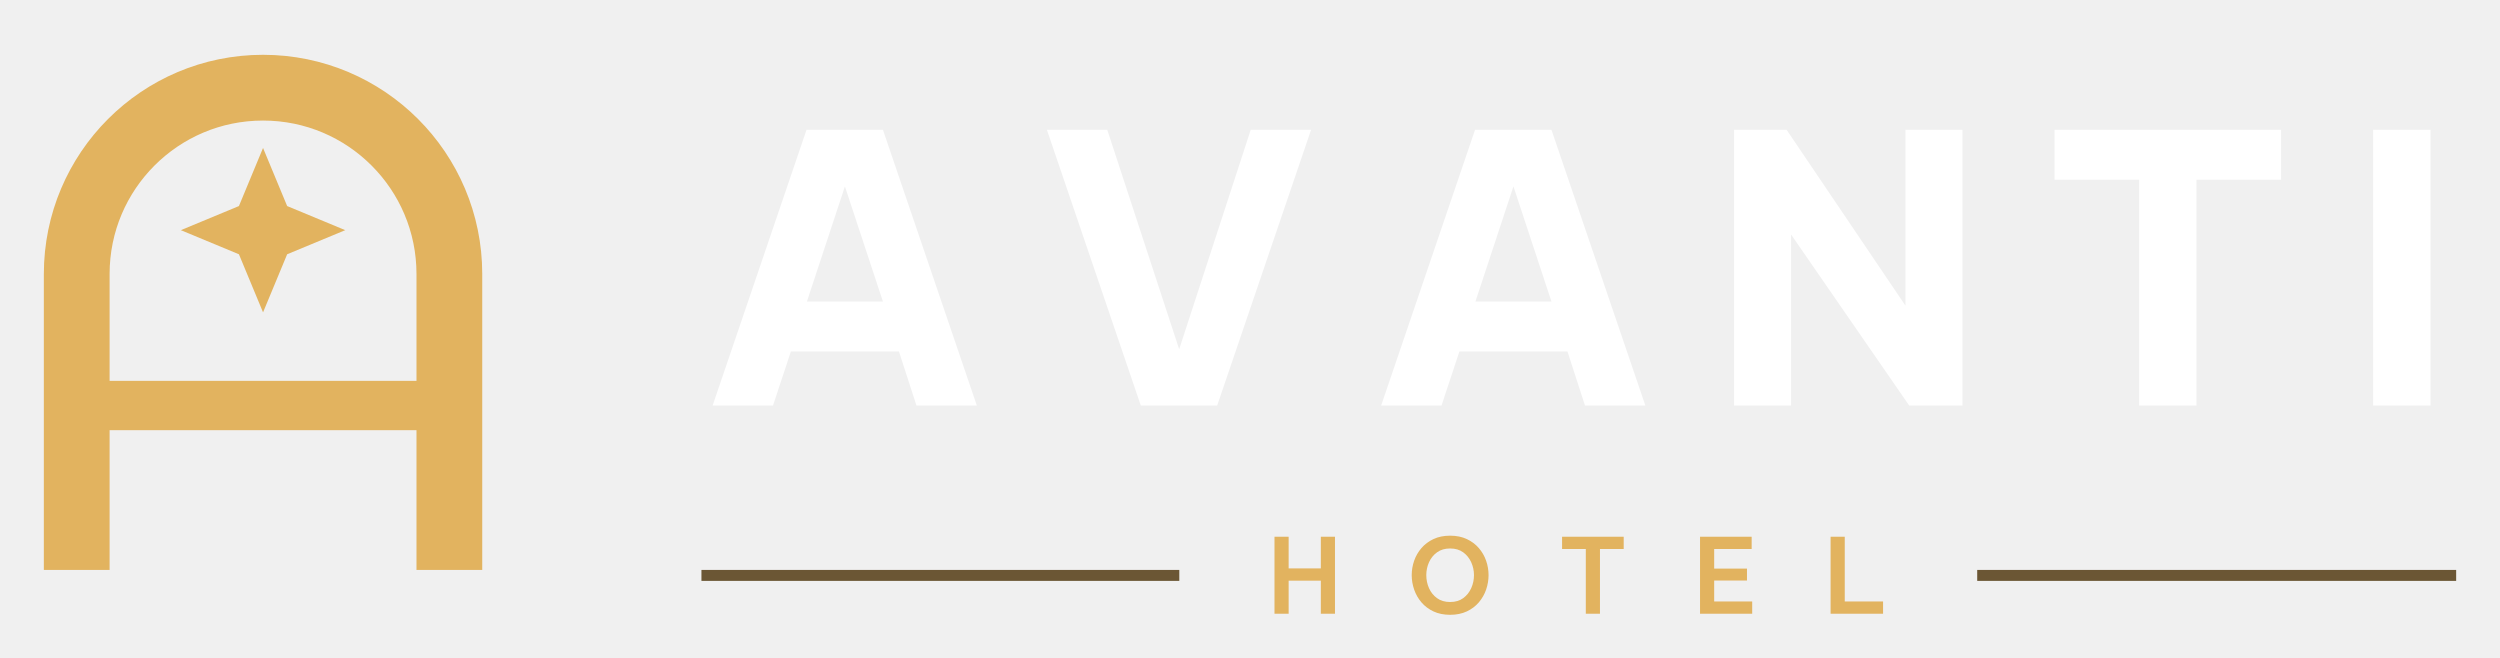
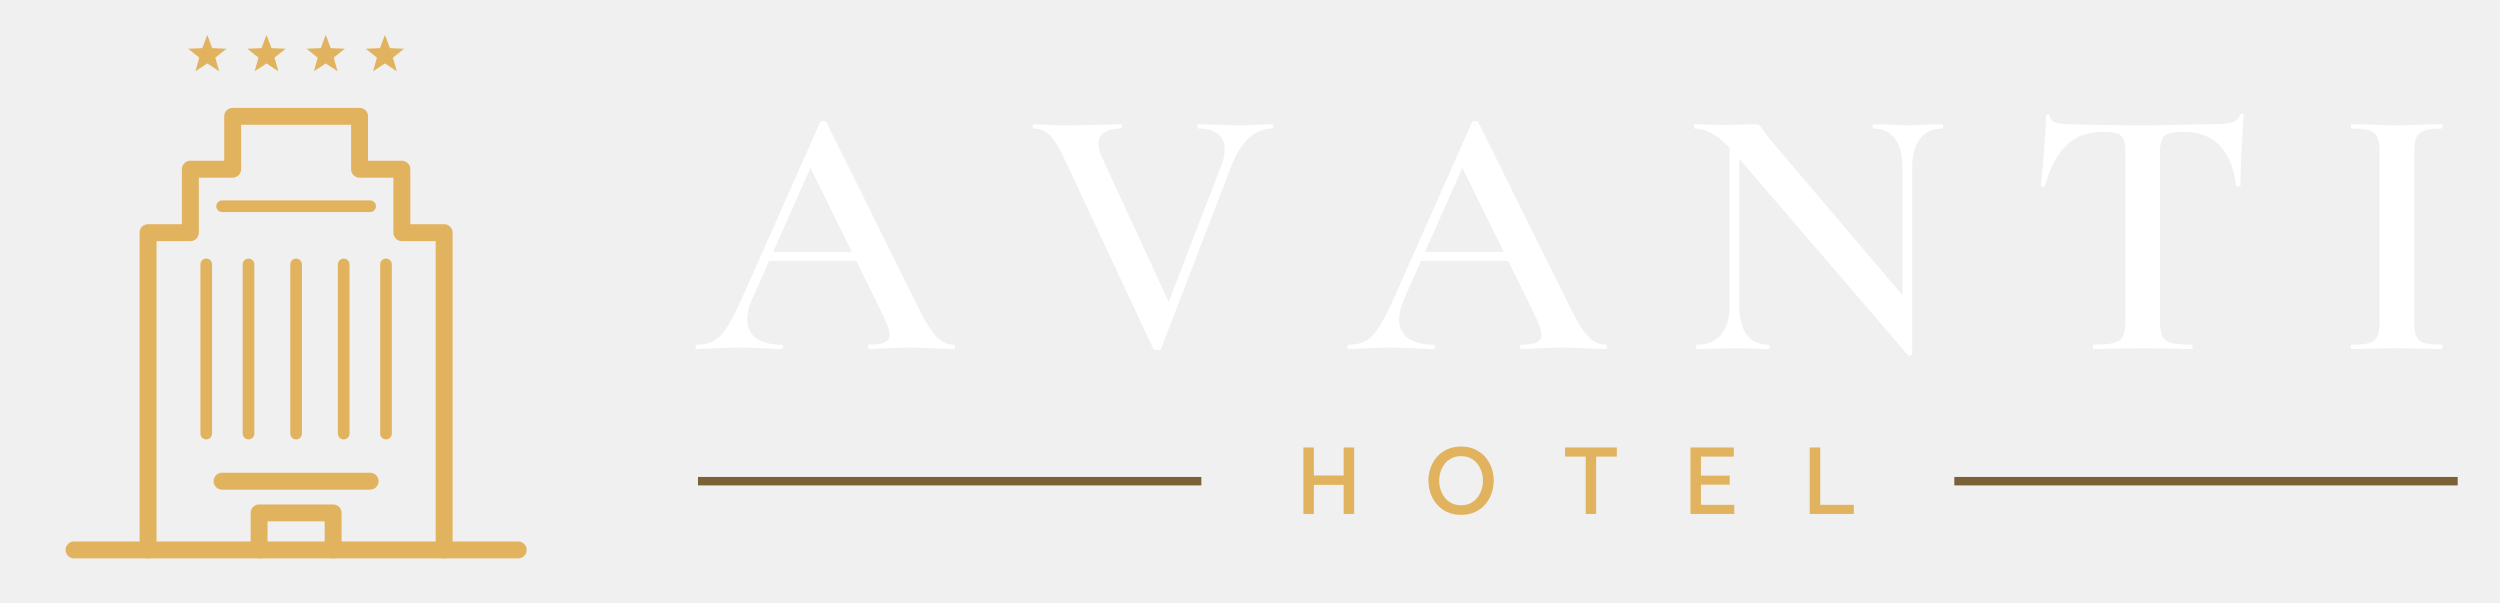
- <svg xmlns="http://www.w3.org/2000/svg" viewBox="0 0 228.1 60" role="img" aria-label="Avanti Hotel">
-   <g transform="translate(0 0)" fill="none" stroke="#e2b35f">
-     <path d="M7 52V25A17 17 0 0 1 41 25V52" stroke-width="6" />
-     <path d="M7 37H41" stroke-width="4.5" />
-     <path d="M24 13.5l2.2 5.3 5.3 2.2-5.3 2.2-2.2 5.3-2.2-5.3-5.3-2.2 5.3-2.2z" fill="#e2b35f" stroke="none" />
+ <svg xmlns="http://www.w3.org/2000/svg" viewBox="0 0 236.4 57.0" role="img" aria-label="Avanti Hotel">
+   <g fill="none" stroke="#e2b35f" stroke-width="1.6" stroke-linejoin="round" stroke-linecap="round">
+     <path d="M14 52V22H18V16H22V11H34V16H38V22H42V52" />
+     <path d="M7 52H49" />
+     <g stroke-width="1.1">
+       <path d="M19.5 25V41" />
+       <path d="M23.5 25V41" />
+       <path d="M32.5 25V41" />
+       <path d="M36.5 25V41" />
+       <path d="M28 25V41" />
+       <path d="M21 19.5H35" />
+     </g>
+     <path d="M21 45.5H35" />
+     <path d="M24.5 52V48.5H31.5V52" />
  </g>
-   <path transform="translate(64 37)" d="M1.02 0.0 9.588 -25.16H16.558L25.126 0.0H19.618L18.02 -4.93H8.16L6.528 0.0ZM9.622 -9.486H16.558L13.09 -19.992ZM40.086 0.0 31.518 -25.16H37.026L43.588 -5.134L50.116 -25.16H55.624L47.056 0.0ZM62.016 0.0 70.584 -25.16H77.554L86.122 0.0H80.614L79.016 -4.93H69.156L67.524 0.0ZM70.618 -9.486H77.554L74.086 -19.992ZM94.214 0.0V-25.16H99.008L109.854 -9.112V-25.16H115.056V0.0H110.194L99.416 -15.606V0.0ZM131.172 0.0V-20.604H123.454V-25.16H144.126V-20.604H136.408V0.0ZM152.524 0.0V-25.16H157.76V0.0Z" fill="#ffffff" />
-   <path d="M64 52.5H107.6M180.4 52.5H224.1" stroke="#6b5634" stroke-width="1" />
-   <path transform="translate(115.6 56)" d="M0.684 0.0V-7.03H1.976V-4.142H4.912V-7.03H6.204V0.0H4.912V-3.021H1.976V0.0ZM16.71 0.095Q15.846 0.095 15.191 -0.214Q14.535 -0.522 14.093 -1.04Q13.652 -1.558 13.428 -2.204Q13.205 -2.85 13.205 -3.524Q13.205 -4.199 13.428 -4.84Q13.652 -5.481 14.093 -5.994Q14.535 -6.507 15.191 -6.816Q15.846 -7.125 16.71 -7.125Q17.575 -7.125 18.23 -6.816Q18.886 -6.507 19.328 -5.994Q19.77 -5.481 19.993 -4.84Q20.216 -4.199 20.216 -3.524Q20.216 -2.85 19.993 -2.204Q19.77 -1.558 19.328 -1.04Q18.886 -0.522 18.23 -0.214Q17.575 0.095 16.71 0.095ZM16.71 -1.073Q17.423 -1.073 17.903 -1.425Q18.383 -1.776 18.634 -2.337Q18.886 -2.897 18.886 -3.524Q18.886 -4.142 18.634 -4.698Q18.383 -5.253 17.903 -5.605Q17.423 -5.957 16.71 -5.957Q15.998 -5.957 15.514 -5.605Q15.029 -5.253 14.782 -4.698Q14.535 -4.142 14.535 -3.524Q14.535 -2.897 14.782 -2.337Q15.029 -1.776 15.514 -1.425Q15.998 -1.073 16.71 -1.073ZM29.089 0.0V-5.909H26.923V-7.03H32.547V-5.909H30.381V0.0ZM39.51 0.0V-7.03H44.222V-5.909H40.802V-4.123H43.795V-3.03H40.802V-1.121H44.27V0.0ZM51.423 0.0V-7.03H52.715V-1.121H56.211V0.0Z" fill="#e2b35f" />
+   <polygon points="19.60,3.30 20.07,4.55 21.41,4.61 20.36,5.45 20.72,6.74 19.60,6.00 18.48,6.74 18.84,5.45 17.79,4.61 19.13,4.55" fill="#e2b35f" />
+   <polygon points="25.20,3.30 25.67,4.55 27.01,4.61 25.96,5.45 26.32,6.74 25.20,6.00 24.08,6.74 24.44,5.45 23.39,4.61 24.73,4.55" fill="#e2b35f" />
+   <polygon points="30.80,3.30 31.27,4.55 32.61,4.61 31.56,5.45 31.92,6.74 30.80,6.00 29.68,6.74 30.04,5.45 28.99,4.61 30.33,4.55" fill="#e2b35f" />
+   <polygon points="36.40,3.30 36.87,4.55 38.21,4.61 37.16,5.45 37.52,6.74 36.40,6.00 35.28,6.74 35.64,5.45 34.59,4.61 35.93,4.55" fill="#e2b35f" />
+   <path transform="translate(66 33)" d="M6.528 -9.18H16.048L16.286 -8.33H6.086ZM24.174 0.0Q23.528 0.0 22.1 -0.068Q20.672 -0.136 20.026 -0.136Q19.176 -0.136 18.02 -0.068Q16.864 0.0 16.218 0.0Q16.082 0.0 16.082 -0.204Q16.082 -0.408 16.218 -0.408Q17.238 -0.408 17.68 -0.629Q18.122 -0.85 18.122 -1.36Q18.122 -1.87 17.544 -3.094L10.438 -17.544L11.832 -19.822L5.1 -4.658Q4.658 -3.638 4.658 -2.822Q4.658 -1.632 5.508 -1.02Q6.358 -0.408 7.888 -0.408Q8.058 -0.408 8.058 -0.204Q8.058 0.0 7.888 0.0Q7.276 0.0 6.12 -0.068Q4.828 -0.136 3.876 -0.136Q2.958 -0.136 1.734 -0.068Q0.646 0.0 -0.068 0.0Q-0.238 0.0 -0.238 -0.204Q-0.238 -0.408 -0.068 -0.408Q0.884 -0.408 1.53 -0.782Q2.176 -1.156 2.788 -2.125Q3.4 -3.094 4.25 -4.998L11.56 -21.454Q11.628 -21.556 11.866 -21.556Q12.104 -21.556 12.138 -21.454L20.468 -4.658Q21.624 -2.21 22.423 -1.309Q23.222 -0.408 24.174 -0.408Q24.31 -0.408 24.31 -0.204Q24.31 0.0 24.174 0.0ZM54.298 -20.842Q53.108 -20.842 52.088 -19.924Q51.068 -19.006 50.422 -17.272L43.792 -0.034Q43.758 0.102 43.418 0.102Q43.078 0.102 43.044 -0.034L34.442 -18.428Q33.83 -19.686 33.218 -20.264Q32.606 -20.842 31.756 -20.842Q31.654 -20.842 31.654 -21.046Q31.654 -21.25 31.756 -21.25L32.64 -21.216Q33.456 -21.148 34.34 -21.148Q36.72 -21.148 38.624 -21.216Q39.168 -21.25 39.984 -21.25Q40.086 -21.25 40.086 -21.046Q40.086 -20.842 39.984 -20.842Q38.964 -20.842 38.42 -20.468Q37.876 -20.094 37.876 -19.38Q37.876 -18.768 38.216 -18.088L44.778 -3.876L43.384 -1.53L49.504 -17.408Q49.81 -18.224 49.81 -18.87Q49.81 -19.822 49.181 -20.332Q48.552 -20.842 47.328 -20.842Q47.226 -20.842 47.226 -21.046Q47.226 -21.25 47.328 -21.25L48.892 -21.216Q50.252 -21.148 51.306 -21.148Q51.952 -21.148 52.904 -21.216L54.298 -21.25Q54.4 -21.25 54.4 -21.046Q54.4 -20.842 54.298 -20.842ZM68.17 -9.18H77.69L77.928 -8.33H67.728ZM85.816 0.0Q85.17 0.0 83.742 -0.068Q82.314 -0.136 81.668 -0.136Q80.818 -0.136 79.662 -0.068Q78.506 0.0 77.86 0.0Q77.724 0.0 77.724 -0.204Q77.724 -0.408 77.86 -0.408Q78.88 -0.408 79.322 -0.629Q79.764 -0.85 79.764 -1.36Q79.764 -1.87 79.186 -3.094L72.08 -17.544L73.474 -19.822L66.742 -4.658Q66.3 -3.638 66.3 -2.822Q66.3 -1.632 67.15 -1.02Q68 -0.408 69.53 -0.408Q69.7 -0.408 69.7 -0.204Q69.7 0.0 69.53 0.0Q68.918 0.0 67.762 -0.068Q66.47 -0.136 65.518 -0.136Q64.6 -0.136 63.376 -0.068Q62.288 0.0 61.574 0.0Q61.404 0.0 61.404 -0.204Q61.404 -0.408 61.574 -0.408Q62.526 -0.408 63.172 -0.782Q63.818 -1.156 64.43 -2.125Q65.042 -3.094 65.892 -4.998L73.202 -21.454Q73.27 -21.556 73.508 -21.556Q73.746 -21.556 73.78 -21.454L82.11 -4.658Q83.266 -2.21 84.065 -1.309Q84.864 -0.408 85.816 -0.408Q85.952 -0.408 85.952 -0.204Q85.952 0.0 85.816 0.0ZM97.546 -20.468 98.464 -20.4V-4.114Q98.464 -2.312 99.161 -1.36Q99.858 -0.408 101.218 -0.408Q101.32 -0.408 101.32 -0.204Q101.32 0.0 101.218 0.0Q100.334 0.0 99.858 -0.034L98.056 -0.068L96.05 -0.034Q95.506 0.0 94.486 0.0Q94.384 0.0 94.384 -0.204Q94.384 -0.408 94.486 -0.408Q95.948 -0.408 96.747 -1.36Q97.546 -2.312 97.546 -4.114ZM114.41 0.578 98.056 -18.462Q96.9 -19.788 96.016 -20.315Q95.132 -20.842 94.282 -20.842Q94.18 -20.842 94.18 -21.046Q94.18 -21.25 94.282 -21.25L95.642 -21.216Q96.05 -21.182 96.866 -21.182L99.042 -21.216Q99.45 -21.25 99.994 -21.25Q100.266 -21.25 100.402 -21.114Q100.538 -20.978 100.81 -20.57Q101.388 -19.788 101.66 -19.482L114.546 -4.318L114.818 0.476Q114.818 0.578 114.648 0.612Q114.478 0.646 114.41 0.578ZM114.818 0.476 113.9 -0.544V-17.102Q113.9 -18.904 113.203 -19.873Q112.506 -20.842 111.146 -20.842Q111.078 -20.842 111.078 -21.046Q111.078 -21.25 111.146 -21.25L112.54 -21.216Q113.628 -21.148 114.342 -21.148Q114.988 -21.148 116.212 -21.216L117.64 -21.25Q117.742 -21.25 117.742 -21.046Q117.742 -20.842 117.64 -20.842Q116.28 -20.842 115.549 -19.873Q114.818 -18.904 114.818 -17.102ZM127.364 -15.436Q127.364 -15.334 127.177 -15.351Q126.99 -15.368 126.99 -15.436Q127.126 -16.762 127.296 -18.853Q127.466 -20.944 127.466 -21.998Q127.466 -22.168 127.653 -22.168Q127.84 -22.168 127.84 -21.998Q127.84 -21.25 129.744 -21.25Q132.668 -21.148 136.578 -21.148Q138.584 -21.148 140.828 -21.216L143.14 -21.25Q144.432 -21.25 145.027 -21.42Q145.622 -21.59 145.792 -22.1Q145.826 -22.236 145.996 -22.236Q146.166 -22.236 146.166 -22.1Q146.064 -21.046 145.962 -18.904Q145.86 -16.762 145.86 -15.436Q145.86 -15.368 145.673 -15.368Q145.486 -15.368 145.452 -15.436Q145.112 -18.054 143.854 -19.295Q142.596 -20.536 140.454 -20.536Q139.502 -20.536 139.043 -20.366Q138.584 -20.196 138.414 -19.771Q138.244 -19.346 138.244 -18.428V-2.754Q138.244 -1.734 138.465 -1.241Q138.686 -0.748 139.298 -0.578Q139.91 -0.408 141.236 -0.408Q141.338 -0.408 141.338 -0.204Q141.338 0.0 141.236 0.0Q140.046 0.0 139.366 -0.034L136.578 -0.068L133.926 -0.034Q133.212 0.0 131.954 0.0Q131.886 0.0 131.886 -0.204Q131.886 -0.408 131.954 -0.408Q133.28 -0.408 133.909 -0.578Q134.538 -0.748 134.759 -1.241Q134.98 -1.734 134.98 -2.754V-18.496Q134.98 -19.38 134.81 -19.805Q134.64 -20.23 134.198 -20.383Q133.756 -20.536 132.804 -20.536Q130.73 -20.536 129.404 -19.261Q128.078 -17.986 127.364 -15.436ZM164.866 -0.408Q164.968 -0.408 164.968 -0.204Q164.968 0.0 164.866 0.0Q163.778 0.0 163.132 -0.034L160.616 -0.068L158.168 -0.034Q157.522 0.0 156.4 0.0Q156.298 0.0 156.298 -0.204Q156.298 -0.408 156.4 -0.408Q157.556 -0.408 158.083 -0.578Q158.61 -0.748 158.814 -1.241Q159.018 -1.734 159.018 -2.754V-18.496Q159.018 -19.516 158.814 -19.992Q158.61 -20.468 158.083 -20.655Q157.556 -20.842 156.4 -20.842Q156.298 -20.842 156.298 -21.046Q156.298 -21.25 156.4 -21.25L158.168 -21.216Q159.664 -21.148 160.616 -21.148Q161.67 -21.148 163.166 -21.216L164.866 -21.25Q164.968 -21.25 164.968 -21.046Q164.968 -20.842 164.866 -20.842Q163.744 -20.842 163.2 -20.638Q162.656 -20.434 162.469 -19.941Q162.282 -19.448 162.282 -18.428V-2.754Q162.282 -1.7 162.469 -1.224Q162.656 -0.748 163.183 -0.578Q163.71 -0.408 164.866 -0.408Z" fill="#ffffff" />
+   <path d="M66 45.5H113.6M184.8 45.5H232.4" stroke="#7a6236" stroke-width="0.8" />
+   <path transform="translate(122.6 48.6)" d="M0.646 0.0V-6.29H1.641V-3.638H4.454V-6.29H5.449V0.0H4.454V-2.754H1.641V0.0ZM15.555 0.085Q14.798 0.085 14.22 -0.191Q13.643 -0.468 13.252 -0.931Q12.861 -1.394 12.665 -1.972Q12.47 -2.55 12.47 -3.154Q12.47 -3.757 12.665 -4.331Q12.861 -4.905 13.252 -5.364Q13.643 -5.823 14.22 -6.099Q14.798 -6.375 15.555 -6.375Q16.32 -6.375 16.898 -6.099Q17.476 -5.823 17.867 -5.364Q18.258 -4.905 18.453 -4.331Q18.649 -3.757 18.649 -3.154Q18.649 -2.55 18.453 -1.972Q18.258 -1.394 17.867 -0.931Q17.476 -0.468 16.898 -0.191Q16.32 0.085 15.555 0.085ZM15.555 -0.825Q16.235 -0.825 16.694 -1.16Q17.153 -1.496 17.391 -2.027Q17.629 -2.558 17.629 -3.154Q17.629 -3.596 17.493 -4.008Q17.357 -4.42 17.098 -4.752Q16.838 -5.083 16.452 -5.274Q16.065 -5.466 15.555 -5.466Q15.053 -5.466 14.667 -5.274Q14.28 -5.083 14.021 -4.752Q13.761 -4.42 13.625 -4.008Q13.489 -3.596 13.489 -3.154Q13.489 -2.558 13.727 -2.027Q13.965 -1.496 14.424 -1.16Q14.883 -0.825 15.555 -0.825ZM27.345 0.0V-5.423H25.39V-6.29H30.286V-5.423H28.331V0.0ZM37.247 0.0V-6.29H41.352V-5.423H38.242V-3.63H40.962V-2.771H38.242V-0.867H41.395V0.0ZM48.526 0.0V-6.29H49.521V-0.867H52.7V0.0Z" fill="#e2b35f" />
</svg>
